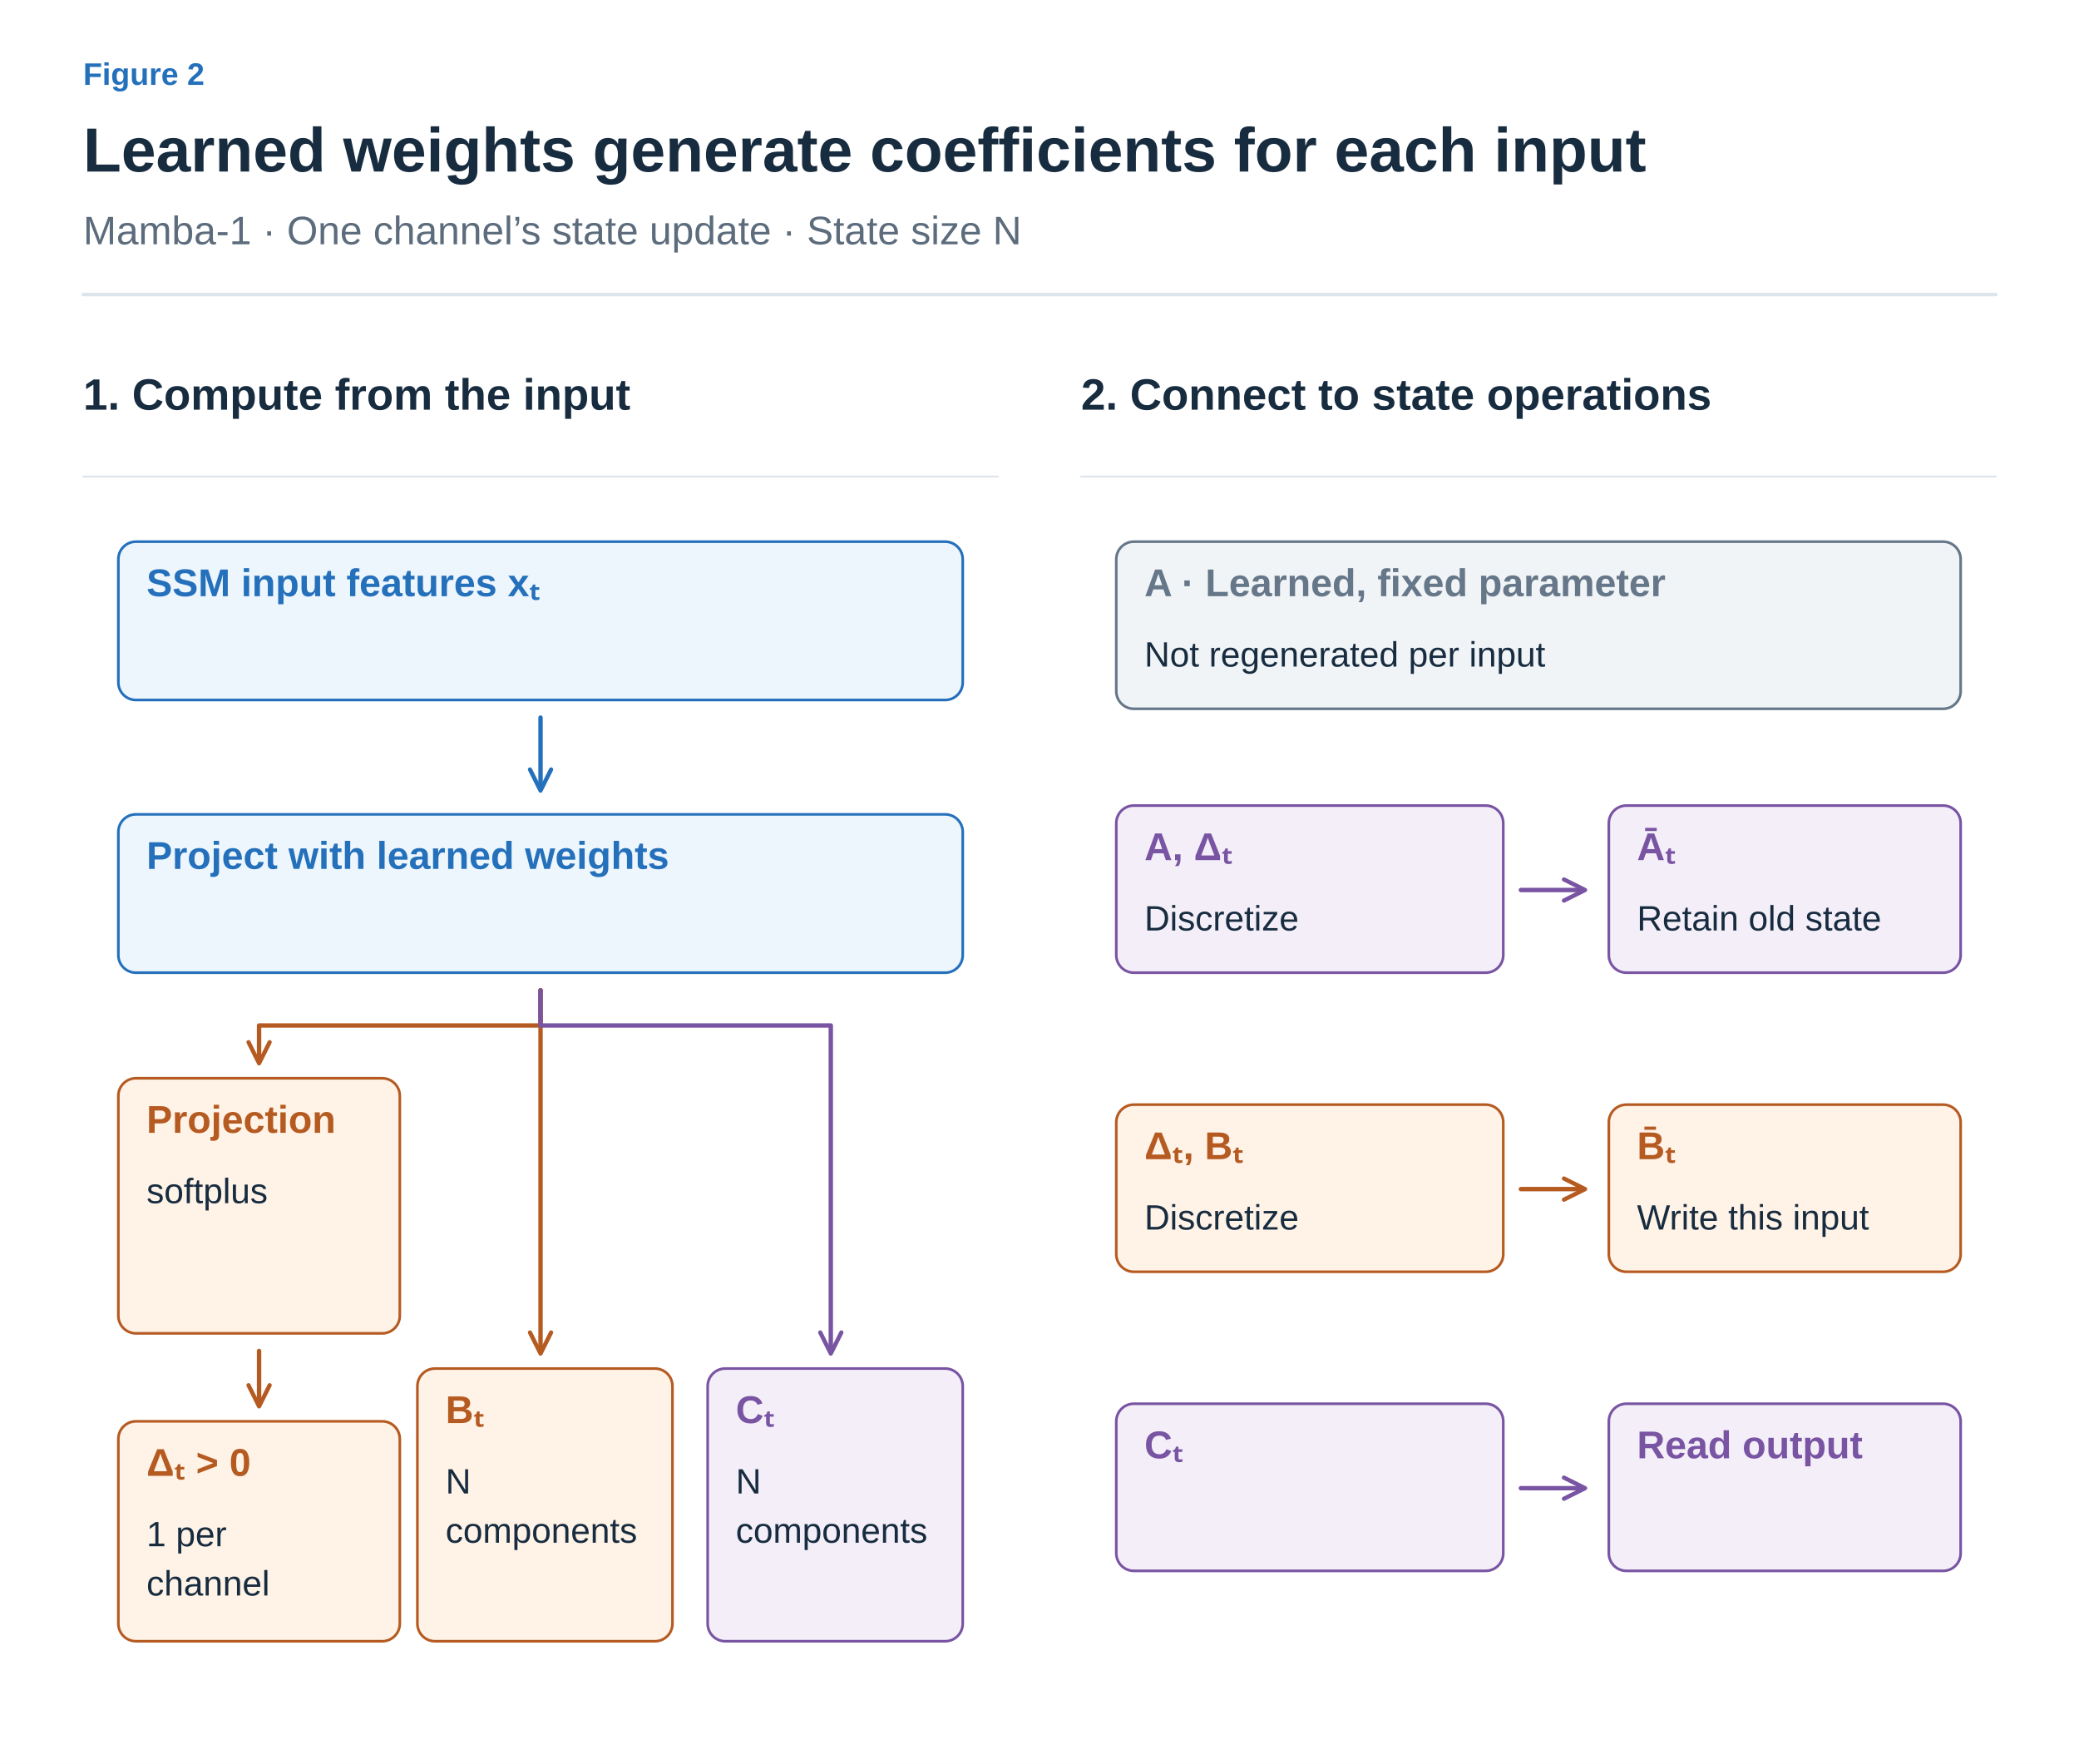
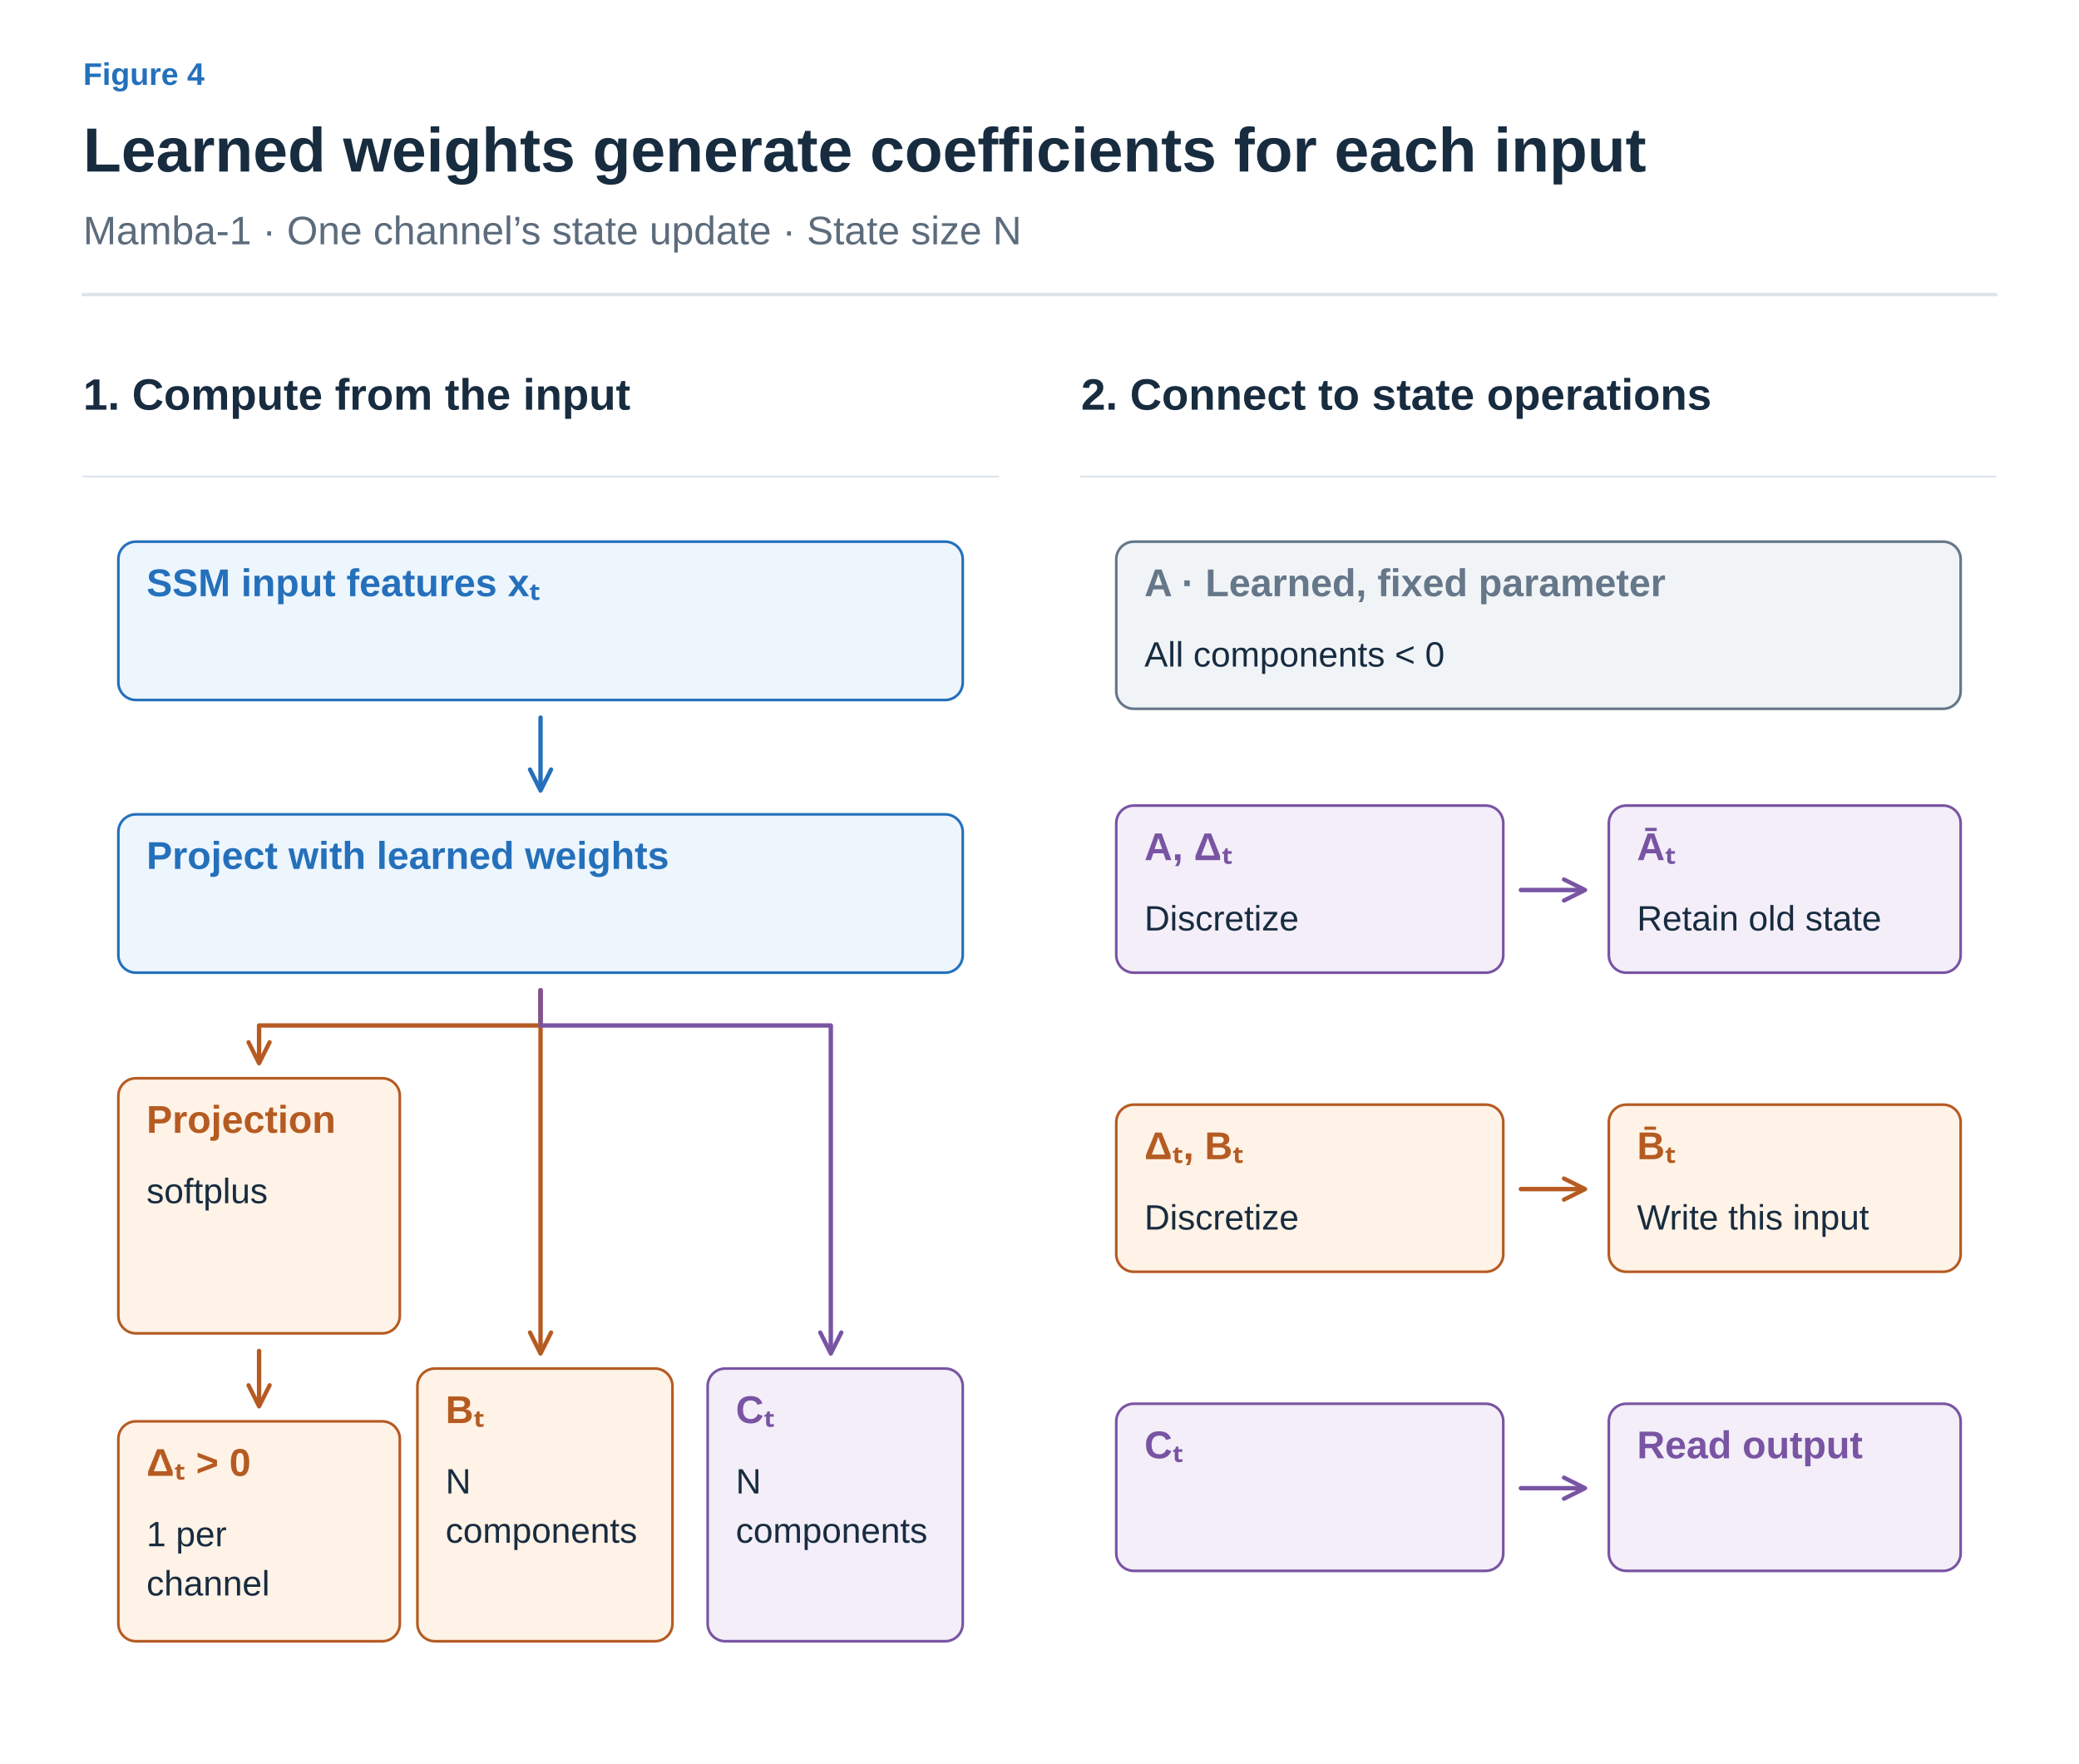
<svg xmlns="http://www.w3.org/2000/svg" width="1200" height="1018" viewBox="0 0 1200 1018" role="img" aria-labelledby="title desc">
  <defs>
    <marker id="arrow-ink" viewBox="0 0 10 10" refX="8" refY="5" markerWidth="6" markerHeight="6" orient="auto">
      <path d="M1 1 L9 5 L1 9" fill="none" stroke="#182C40" stroke-width="1.6" />
    </marker>
    <marker id="arrow-muted" viewBox="0 0 10 10" refX="8" refY="5" markerWidth="6" markerHeight="6" orient="auto">
      <path d="M1 1 L9 5 L1 9" fill="none" stroke="#5C6C7C" stroke-width="1.6" />
    </marker>
    <marker id="arrow-line" viewBox="0 0 10 10" refX="8" refY="5" markerWidth="6" markerHeight="6" orient="auto">
      <path d="M1 1 L9 5 L1 9" fill="none" stroke="#DCE4EC" stroke-width="1.6" />
    </marker>
    <marker id="arrow-paper" viewBox="0 0 10 10" refX="8" refY="5" markerWidth="6" markerHeight="6" orient="auto">
      <path d="M1 1 L9 5 L1 9" fill="none" stroke="#FFFFFF" stroke-width="1.6" />
    </marker>
    <marker id="arrow-blue" viewBox="0 0 10 10" refX="8" refY="5" markerWidth="6" markerHeight="6" orient="auto">
      <path d="M1 1 L9 5 L1 9" fill="none" stroke="#2470BB" stroke-width="1.6" />
    </marker>
    <marker id="arrow-teal" viewBox="0 0 10 10" refX="8" refY="5" markerWidth="6" markerHeight="6" orient="auto">
      <path d="M1 1 L9 5 L1 9" fill="none" stroke="#287D78" stroke-width="1.6" />
    </marker>
    <marker id="arrow-orange" viewBox="0 0 10 10" refX="8" refY="5" markerWidth="6" markerHeight="6" orient="auto">
      <path d="M1 1 L9 5 L1 9" fill="none" stroke="#B55B22" stroke-width="1.6" />
    </marker>
    <marker id="arrow-purple" viewBox="0 0 10 10" refX="8" refY="5" markerWidth="6" markerHeight="6" orient="auto">
      <path d="M1 1 L9 5 L1 9" fill="none" stroke="#7954A3" stroke-width="1.6" />
    </marker>
    <marker id="arrow-gray" viewBox="0 0 10 10" refX="8" refY="5" markerWidth="6" markerHeight="6" orient="auto">
      <path d="M1 1 L9 5 L1 9" fill="none" stroke="#657789" stroke-width="1.6" />
    </marker>
    <marker id="arrow-red" viewBox="0 0 10 10" refX="8" refY="5" markerWidth="6" markerHeight="6" orient="auto">
      <path d="M1 1 L9 5 L1 9" fill="none" stroke="#B34242" stroke-width="1.6" />
    </marker>
    <marker id="arrow-indigo" viewBox="0 0 10 10" refX="8" refY="5" markerWidth="6" markerHeight="6" orient="auto">
      <path d="M1 1 L9 5 L1 9" fill="none" stroke="#4C60A8" stroke-width="1.6" />
    </marker>
    <marker id="arrow-slate" viewBox="0 0 10 10" refX="8" refY="5" markerWidth="6" markerHeight="6" orient="auto">
      <path d="M1 1 L9 5 L1 9" fill="none" stroke="#8191A0" stroke-width="1.6" />
    </marker>
    <marker id="arrow-surface" viewBox="0 0 10 10" refX="8" refY="5" markerWidth="6" markerHeight="6" orient="auto">
      <path d="M1 1 L9 5 L1 9" fill="none" stroke="#F8FAFC" stroke-width="1.6" />
    </marker>
  </defs>
  <style>text{font-family:Arial,"Apple SD Gothic Neo","Noto Sans KR",sans-serif}text[font-family]{font-family:Menlo,Consolas,monospace}path{stroke-linecap:round;stroke-linejoin:round}</style>
  <rect width="100%" height="100%" fill="white" />
-   <text x="48" y="49" fill="#2470BB" font-size="18" font-weight="600" text-anchor="start" data-max-width="1104">Figure 2</text>
+   <text x="48" y="49" fill="#2470BB" font-size="18" font-weight="600" text-anchor="start" data-max-width="1104">Figure 4</text>
  <text x="48" y="99" fill="#182C40" font-size="36" font-weight="700" text-anchor="start" data-max-width="1104">Learned weights generate coefficients for each input</text>
  <text x="48" y="141" fill="#5C6C7C" font-size="23" font-weight="400" text-anchor="start" data-max-width="1104">Mamba-1 · One channel’s state update · State size N</text>
  <path d="M48,170 H1152" stroke="#DCE4EC" stroke-width="2" />
  <g transform="translate(48 206) scale(1.015385)" data-panel="1">
    <text x="0" y="30" fill="#182C40" font-size="25" font-weight="600" text-anchor="start" data-max-width="520">1. Compute from the input</text>
    <path d="M0 68 L520 68" stroke="#DCE4EC" stroke-width="1" fill="none" />
    <g data-container="true">
      <rect x="20" y="105" width="480" height="90" rx="10" fill="#EDF5FD" stroke="#2470BB" stroke-width="1.5" />
      <text x="36" y="136" fill="#2470BB" font-size="22" font-weight="600" text-anchor="start" data-max-width="448">SSM input features xₜ</text>
    </g>
    <path d="M260 205 L260 245" stroke="#2470BB" stroke-width="2.5" fill="none" marker-end="url(#arrow-blue)" />
    <g data-container="true">
      <rect x="20" y="260" width="480" height="90" rx="10" fill="#EDF5FD" stroke="#2470BB" stroke-width="1.5" />
      <text x="36" y="291" fill="#2470BB" font-size="22" font-weight="600" text-anchor="start" data-max-width="448">Project with learned weights</text>
    </g>
    <path d="M260 360 L260 380 L100 380 L100 400" stroke="#B55B22" stroke-width="2.5" fill="none" marker-end="url(#arrow-orange)" />
    <path d="M260 360 L260 565" stroke="#B55B22" stroke-width="2.5" fill="none" marker-end="url(#arrow-orange)" />
    <path d="M260 360 L260 380 L425 380 L425 565" stroke="#7954A3" stroke-width="2.5" fill="none" marker-end="url(#arrow-purple)" />
    <g data-container="true">
      <rect x="20" y="410" width="160" height="145" rx="10" fill="#FFF2E6" stroke="#B55B22" stroke-width="1.5" />
      <text x="36" y="441" fill="#B55B22" font-size="22" font-weight="600" text-anchor="start" data-max-width="128">Projection</text>
      <text x="36" y="481" fill="#182C40" font-size="20" font-weight="400" text-anchor="start" data-max-width="128">softplus</text>
    </g>
    <path d="M100 565 L100 595" stroke="#B55B22" stroke-width="2.5" fill="none" marker-end="url(#arrow-orange)" />
    <g data-container="true">
      <rect x="20" y="605" width="160" height="125" rx="10" fill="#FFF2E6" stroke="#B55B22" stroke-width="1.5" />
      <text x="36" y="636" fill="#B55B22" font-size="22" font-weight="600" text-anchor="start" data-max-width="128">Δₜ &gt; 0</text>
      <text x="36" y="676" fill="#182C40" font-size="20" font-weight="400" text-anchor="start" data-max-width="128">1 per</text>
      <text x="36" y="704" fill="#182C40" font-size="20" font-weight="400" text-anchor="start" data-max-width="128">channel</text>
    </g>
    <g data-container="true">
      <rect x="190" y="575" width="145" height="155" rx="10" fill="#FFF2E6" stroke="#B55B22" stroke-width="1.5" />
      <text x="206" y="606" fill="#B55B22" font-size="22" font-weight="600" text-anchor="start" data-max-width="113">Bₜ</text>
      <text x="206" y="646" fill="#182C40" font-size="20" font-weight="400" text-anchor="start" data-max-width="113">N</text>
      <text x="206" y="674" fill="#182C40" font-size="20" font-weight="400" text-anchor="start" data-max-width="113">components</text>
    </g>
    <g data-container="true">
      <rect x="355" y="575" width="145" height="155" rx="10" fill="#F3EEF8" stroke="#7954A3" stroke-width="1.5" />
      <text x="371" y="606" fill="#7954A3" font-size="22" font-weight="600" text-anchor="start" data-max-width="113">Cₜ</text>
      <text x="371" y="646" fill="#182C40" font-size="20" font-weight="400" text-anchor="start" data-max-width="113">N</text>
      <text x="371" y="674" fill="#182C40" font-size="20" font-weight="400" text-anchor="start" data-max-width="113">components</text>
    </g>
  </g>
  <g transform="translate(624 206) scale(1.015385)" data-panel="2">
    <text x="0" y="30" fill="#182C40" font-size="25" font-weight="600" text-anchor="start" data-max-width="520">2. Connect to state operations</text>
    <path d="M0 68 L520 68" stroke="#DCE4EC" stroke-width="1" fill="none" />
    <g data-container="true">
      <rect x="20" y="105" width="480" height="95" rx="10" fill="#F1F4F7" stroke="#657789" stroke-width="1.5" />
      <text x="36" y="136" fill="#657789" font-size="22" font-weight="600" text-anchor="start" data-max-width="448">A · Learned, fixed parameter</text>
-       <text x="36" y="176" fill="#182C40" font-size="20" font-weight="400" text-anchor="start" data-max-width="448">Not regenerated per input</text>
+       <text x="36" y="176" fill="#182C40" font-size="20" font-weight="400" text-anchor="start" data-max-width="448">All components &lt; 0</text>
    </g>
    <g data-container="true">
      <rect x="20" y="255" width="220" height="95" rx="10" fill="#F3EEF8" stroke="#7954A3" stroke-width="1.5" />
      <text x="36" y="286" fill="#7954A3" font-size="22" font-weight="600" text-anchor="start" data-max-width="188">A, Δₜ</text>
      <text x="36" y="326" fill="#182C40" font-size="20" font-weight="400" text-anchor="start" data-max-width="188">Discretize</text>
    </g>
    <path d="M250 303 L285 303" stroke="#7954A3" stroke-width="2.5" fill="none" marker-end="url(#arrow-purple)" />
    <g data-container="true">
      <rect x="300" y="255" width="200" height="95" rx="10" fill="#F3EEF8" stroke="#7954A3" stroke-width="1.5" />
      <text x="316" y="286" fill="#7954A3" font-size="22" font-weight="600" text-anchor="start" data-max-width="168">Āₜ</text>
      <text x="316" y="326" fill="#182C40" font-size="20" font-weight="400" text-anchor="start" data-max-width="168">Retain old state</text>
    </g>
    <g data-container="true">
      <rect x="20" y="425" width="220" height="95" rx="10" fill="#FFF2E6" stroke="#B55B22" stroke-width="1.5" />
      <text x="36" y="456" fill="#B55B22" font-size="22" font-weight="600" text-anchor="start" data-max-width="188">Δₜ, Bₜ</text>
      <text x="36" y="496" fill="#182C40" font-size="20" font-weight="400" text-anchor="start" data-max-width="188">Discretize</text>
    </g>
    <path d="M250 473 L285 473" stroke="#B55B22" stroke-width="2.5" fill="none" marker-end="url(#arrow-orange)" />
    <g data-container="true">
      <rect x="300" y="425" width="200" height="95" rx="10" fill="#FFF2E6" stroke="#B55B22" stroke-width="1.5" />
      <text x="316" y="456" fill="#B55B22" font-size="22" font-weight="600" text-anchor="start" data-max-width="168">B̄ₜ</text>
      <text x="316" y="496" fill="#182C40" font-size="20" font-weight="400" text-anchor="start" data-max-width="168">Write this input</text>
    </g>
    <g data-container="true">
      <rect x="20" y="595" width="220" height="95" rx="10" fill="#F3EEF8" stroke="#7954A3" stroke-width="1.5" />
      <text x="36" y="626" fill="#7954A3" font-size="22" font-weight="600" text-anchor="start" data-max-width="188">Cₜ</text>
    </g>
    <path d="M250 643 L285 643" stroke="#7954A3" stroke-width="2.5" fill="none" marker-end="url(#arrow-purple)" />
    <g data-container="true">
      <rect x="300" y="595" width="200" height="95" rx="10" fill="#F3EEF8" stroke="#7954A3" stroke-width="1.5" />
      <text x="316" y="626" fill="#7954A3" font-size="22" font-weight="600" text-anchor="start" data-max-width="168">Read output</text>
    </g>
  </g>
</svg>
